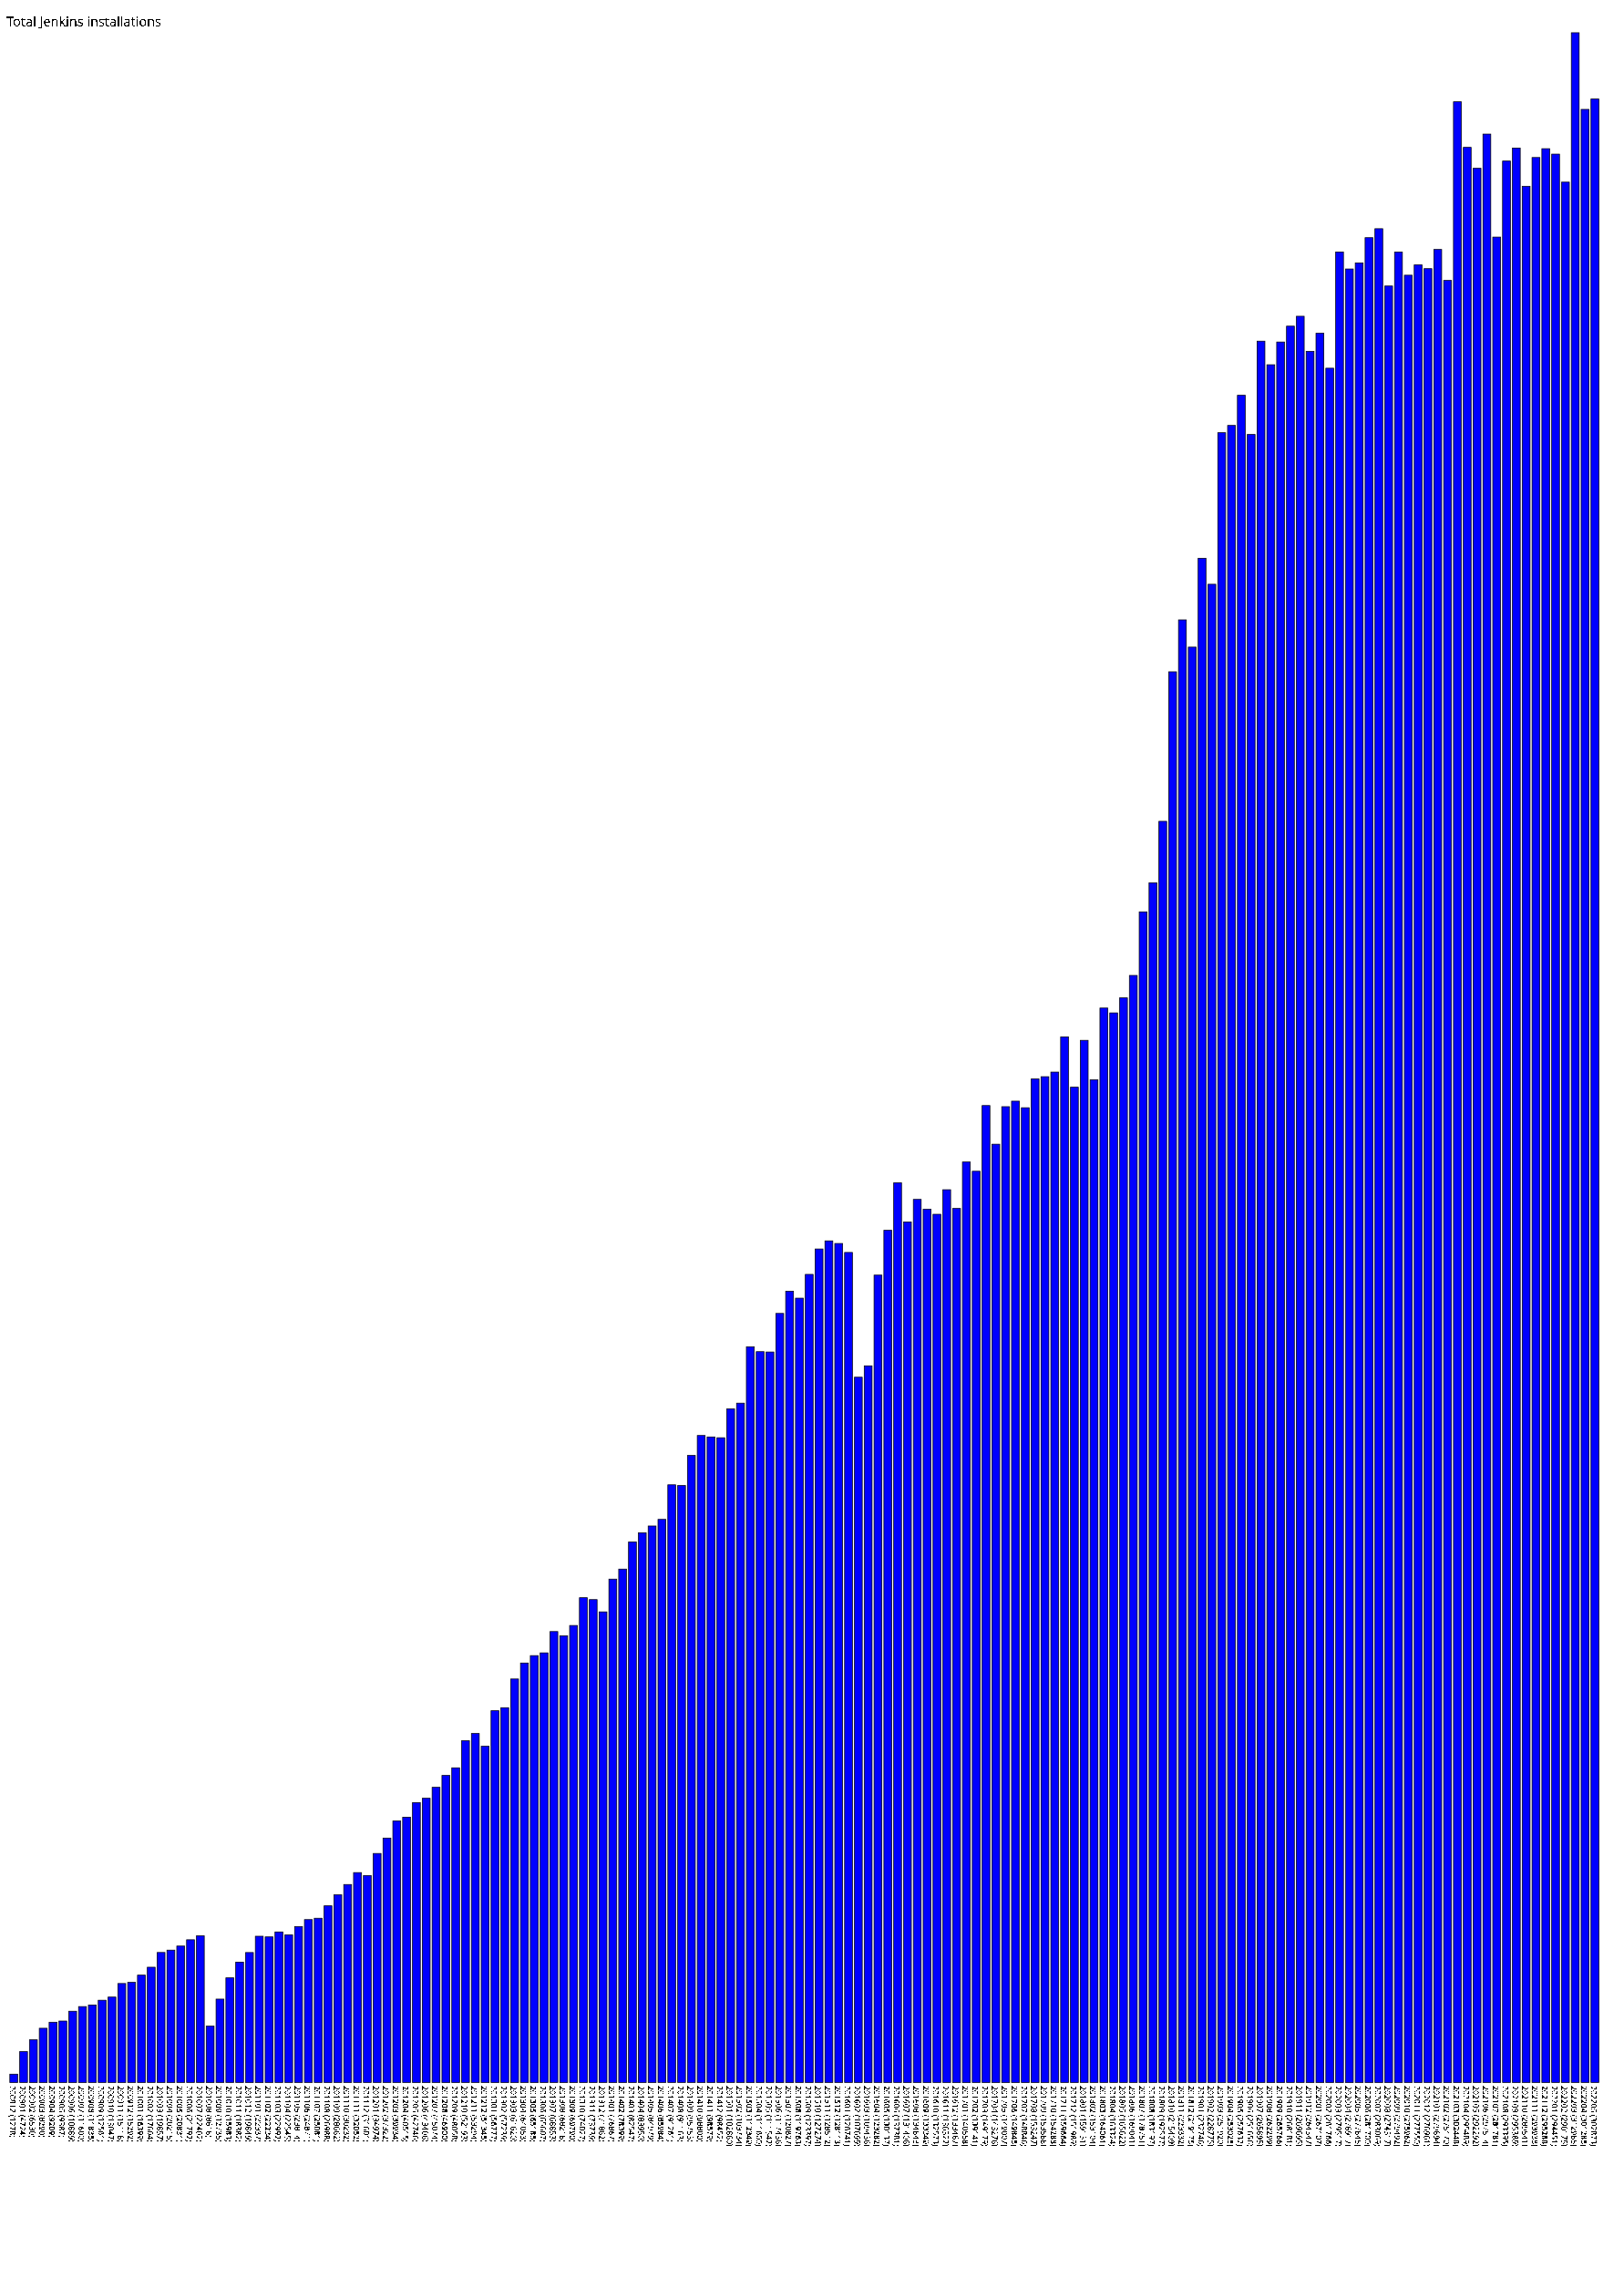
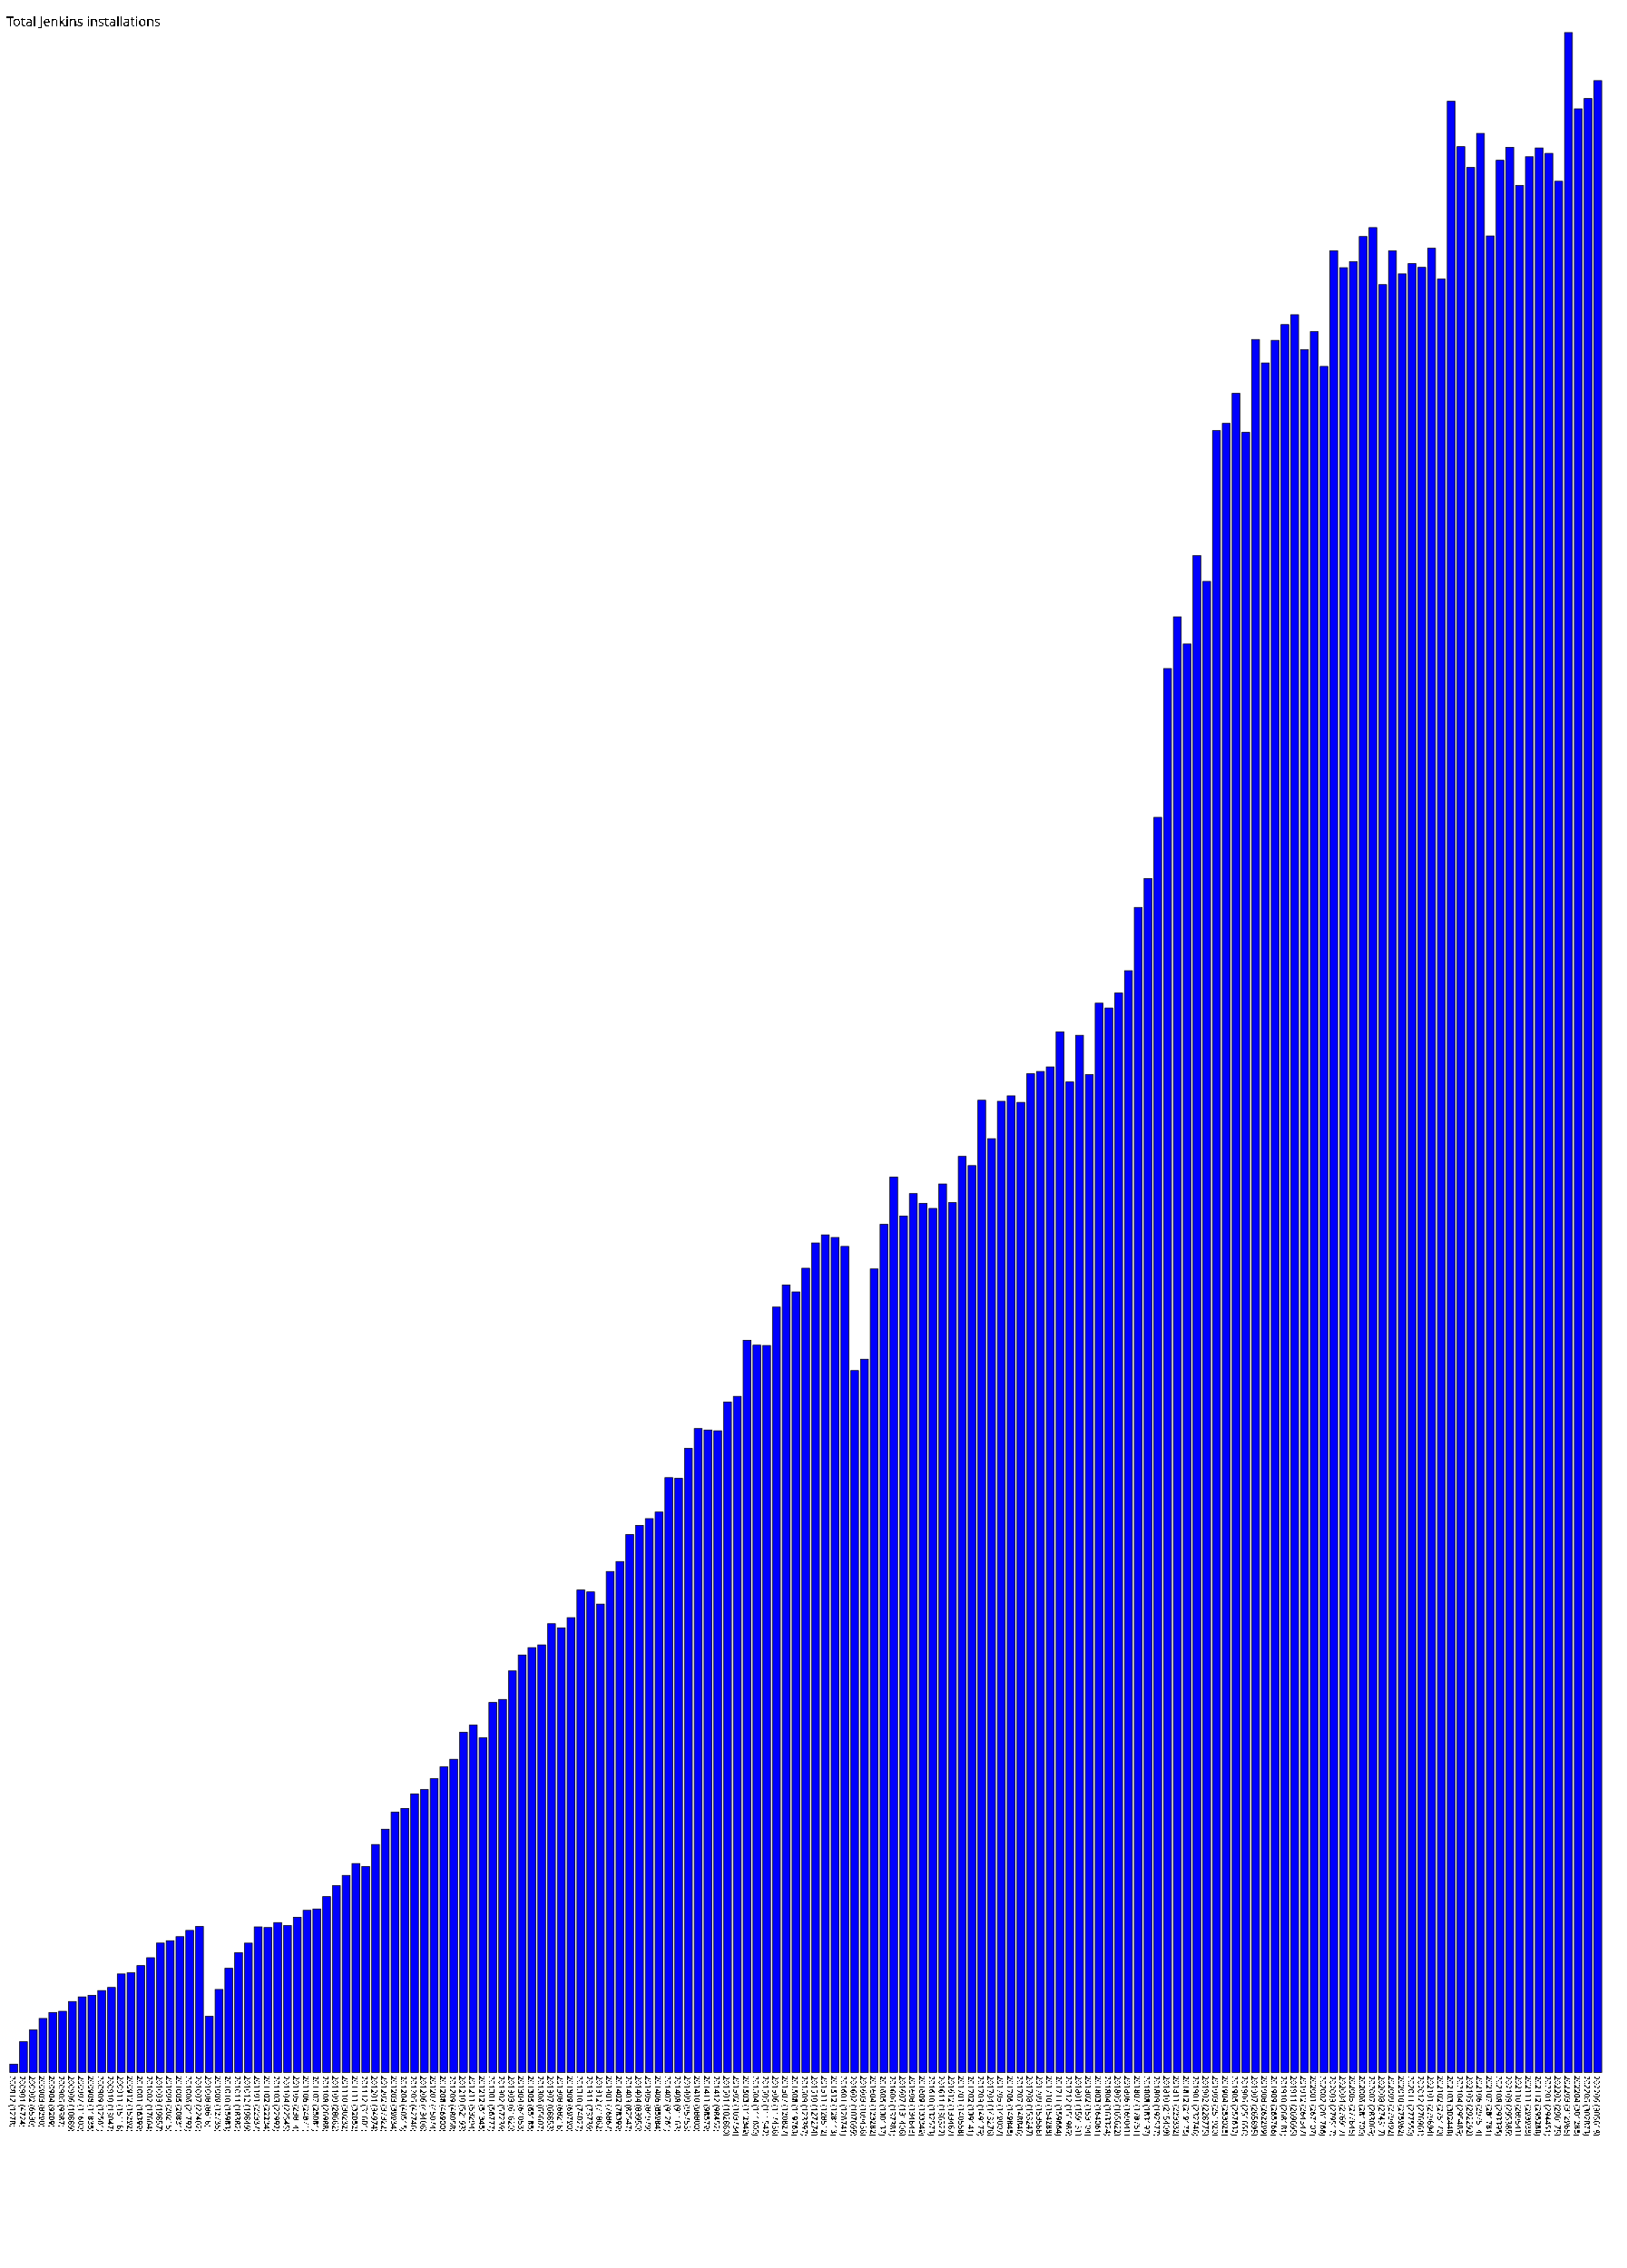
- <svg xmlns="http://www.w3.org/2000/svg" version="1.1" preserveAspectRatio="xMidYMid meet" viewBox="0 0 2480 3479.9">
+ <svg xmlns="http://www.w3.org/2000/svg" version="1.1" preserveAspectRatio="xMidYMid meet" viewBox="0 0 2495 3479.9">
  <rect fill="blue" height="12.8" stroke="black" width="12" x="15" y="3167.1" />
  <text x="15" y="3184.9" font-family="Tahoma" font-size="12" transform="rotate(90 15,3184.9)" text-rendering="optimizeSpeed" fill="#000000">200812 (1278)</text>
  <rect fill="blue" height="47.2" stroke="black" width="12" x="30" y="3132.6" />
  <text x="30" y="3184.9" font-family="Tahoma" font-size="12" transform="rotate(90 30,3184.9)" text-rendering="optimizeSpeed" fill="#000000">200901 (4724)</text>
  <rect fill="blue" height="65.3" stroke="black" width="12" x="45" y="3114.6" />
  <text x="45" y="3184.9" font-family="Tahoma" font-size="12" transform="rotate(90 45,3184.9)" text-rendering="optimizeSpeed" fill="#000000">200902 (6530)</text>
  <rect fill="blue" height="82.9" stroke="black" width="12" x="60" y="3097.0" />
  <text x="60" y="3184.9" font-family="Tahoma" font-size="12" transform="rotate(90 60,3184.9)" text-rendering="optimizeSpeed" fill="#000000">200903 (8290)</text>
  <rect fill="blue" height="92.1" stroke="black" width="12" x="75" y="3087.8" />
  <text x="75" y="3184.9" font-family="Tahoma" font-size="12" transform="rotate(90 75,3184.9)" text-rendering="optimizeSpeed" fill="#000000">200904 (9209)</text>
  <rect fill="blue" height="93.9" stroke="black" width="12" x="90" y="3086.0" />
  <text x="90" y="3184.9" font-family="Tahoma" font-size="12" transform="rotate(90 90,3184.9)" text-rendering="optimizeSpeed" fill="#000000">200905 (9387)</text>
  <rect fill="blue" height="108.9" stroke="black" width="12" x="105" y="3071.0" />
  <text x="105" y="3184.9" font-family="Tahoma" font-size="12" transform="rotate(90 105,3184.9)" text-rendering="optimizeSpeed" fill="#000000">200906 (10889)</text>
  <rect fill="blue" height="116.0" stroke="black" width="12" x="120" y="3063.9" />
  <text x="120" y="3184.9" font-family="Tahoma" font-size="12" transform="rotate(90 120,3184.9)" text-rendering="optimizeSpeed" fill="#000000">200907 (11600)</text>
  <rect fill="blue" height="118.3" stroke="black" width="12" x="135" y="3061.5" />
  <text x="135" y="3184.9" font-family="Tahoma" font-size="12" transform="rotate(90 135,3184.9)" text-rendering="optimizeSpeed" fill="#000000">200908 (11835)</text>
  <rect fill="blue" height="125.6" stroke="black" width="12" x="150" y="3054.2" />
  <text x="150" y="3184.9" font-family="Tahoma" font-size="12" transform="rotate(90 150,3184.9)" text-rendering="optimizeSpeed" fill="#000000">200909 (12561)</text>
  <rect fill="blue" height="130.5" stroke="black" width="12" x="165" y="3049.4" />
  <text x="165" y="3184.9" font-family="Tahoma" font-size="12" transform="rotate(90 165,3184.9)" text-rendering="optimizeSpeed" fill="#000000">200910 (13047)</text>
  <rect fill="blue" height="151.2" stroke="black" width="12" x="180" y="3028.7" />
  <text x="180" y="3184.9" font-family="Tahoma" font-size="12" transform="rotate(90 180,3184.9)" text-rendering="optimizeSpeed" fill="#000000">200911 (15118)</text>
  <rect fill="blue" height="152.9" stroke="black" width="12" x="195" y="3026.9" />
  <text x="195" y="3184.9" font-family="Tahoma" font-size="12" transform="rotate(90 195,3184.9)" text-rendering="optimizeSpeed" fill="#000000">200912 (15292)</text>
  <rect fill="blue" height="164.0" stroke="black" width="12" x="210" y="3015.9" />
  <text x="210" y="3184.9" font-family="Tahoma" font-size="12" transform="rotate(90 210,3184.9)" text-rendering="optimizeSpeed" fill="#000000">201001 (16399)</text>
  <rect fill="blue" height="176.0" stroke="black" width="12" x="225" y="3003.8" />
  <text x="225" y="3184.9" font-family="Tahoma" font-size="12" transform="rotate(90 225,3184.9)" text-rendering="optimizeSpeed" fill="#000000">201002 (17604)</text>
  <rect fill="blue" height="198.6" stroke="black" width="12" x="240" y="2981.3" />
  <text x="240" y="3184.9" font-family="Tahoma" font-size="12" transform="rotate(90 240,3184.9)" text-rendering="optimizeSpeed" fill="#000000">201003 (19857)</text>
  <rect fill="blue" height="202.2" stroke="black" width="12" x="255" y="2977.7" />
  <text x="255" y="3184.9" font-family="Tahoma" font-size="12" transform="rotate(90 255,3184.9)" text-rendering="optimizeSpeed" fill="#000000">201004 (20215)</text>
  <rect fill="blue" height="208.3" stroke="black" width="12" x="270" y="2971.5" />
  <text x="270" y="3184.9" font-family="Tahoma" font-size="12" transform="rotate(90 270,3184.9)" text-rendering="optimizeSpeed" fill="#000000">201005 (20831)</text>
  <rect fill="blue" height="217.9" stroke="black" width="12" x="285" y="2961.9" />
  <text x="285" y="3184.9" font-family="Tahoma" font-size="12" transform="rotate(90 285,3184.9)" text-rendering="optimizeSpeed" fill="#000000">201006 (21792)</text>
  <rect fill="blue" height="224.0" stroke="black" width="12" x="300" y="2955.8" />
  <text x="300" y="3184.9" font-family="Tahoma" font-size="12" transform="rotate(90 300,3184.9)" text-rendering="optimizeSpeed" fill="#000000">201007 (22402)</text>
  <rect fill="blue" height="86.2" stroke="black" width="12" x="315" y="3093.7" />
  <text x="315" y="3184.9" font-family="Tahoma" font-size="12" transform="rotate(90 315,3184.9)" text-rendering="optimizeSpeed" fill="#000000">201008 (8618)</text>
  <rect fill="blue" height="127.3" stroke="black" width="12" x="330" y="3052.5" />
  <text x="330" y="3184.9" font-family="Tahoma" font-size="12" transform="rotate(90 330,3184.9)" text-rendering="optimizeSpeed" fill="#000000">201009 (12735)</text>
  <rect fill="blue" height="159.8" stroke="black" width="12" x="345" y="3020.0" />
  <text x="345" y="3184.9" font-family="Tahoma" font-size="12" transform="rotate(90 345,3184.9)" text-rendering="optimizeSpeed" fill="#000000">201010 (15983)</text>
  <rect fill="blue" height="183.8" stroke="black" width="12" x="360" y="2996.0" />
  <text x="360" y="3184.9" font-family="Tahoma" font-size="12" transform="rotate(90 360,3184.9)" text-rendering="optimizeSpeed" fill="#000000">201011 (18382)</text>
  <rect fill="blue" height="198.5" stroke="black" width="12" x="375" y="2981.4" />
  <text x="375" y="3184.9" font-family="Tahoma" font-size="12" transform="rotate(90 375,3184.9)" text-rendering="optimizeSpeed" fill="#000000">201012 (19849)</text>
  <rect fill="blue" height="223.4" stroke="black" width="12" x="390" y="2956.5" />
  <text x="390" y="3184.9" font-family="Tahoma" font-size="12" transform="rotate(90 390,3184.9)" text-rendering="optimizeSpeed" fill="#000000">201101 (22337)</text>
  <rect fill="blue" height="222.3" stroke="black" width="12" x="405" y="2957.5" />
  <text x="405" y="3184.9" font-family="Tahoma" font-size="12" transform="rotate(90 405,3184.9)" text-rendering="optimizeSpeed" fill="#000000">201102 (22234)</text>
  <rect fill="blue" height="229.9" stroke="black" width="12" x="420" y="2949.9" />
  <text x="420" y="3184.9" font-family="Tahoma" font-size="12" transform="rotate(90 420,3184.9)" text-rendering="optimizeSpeed" fill="#000000">201103 (22992)</text>
  <rect fill="blue" height="225.4" stroke="black" width="12" x="435" y="2954.4" />
  <text x="435" y="3184.9" font-family="Tahoma" font-size="12" transform="rotate(90 435,3184.9)" text-rendering="optimizeSpeed" fill="#000000">201104 (22545)</text>
  <rect fill="blue" height="238.1" stroke="black" width="12" x="450" y="2941.7" />
  <text x="450" y="3184.9" font-family="Tahoma" font-size="12" transform="rotate(90 450,3184.9)" text-rendering="optimizeSpeed" fill="#000000">201105 (23814)</text>
  <rect fill="blue" height="248.7" stroke="black" width="12" x="465" y="2931.1" />
  <text x="465" y="3184.9" font-family="Tahoma" font-size="12" transform="rotate(90 465,3184.9)" text-rendering="optimizeSpeed" fill="#000000">201106 (24871)</text>
  <rect fill="blue" height="250.8" stroke="black" width="12" x="480" y="2929.0" />
  <text x="480" y="3184.9" font-family="Tahoma" font-size="12" transform="rotate(90 480,3184.9)" text-rendering="optimizeSpeed" fill="#000000">201107 (25081)</text>
  <rect fill="blue" height="269.9" stroke="black" width="12" x="495" y="2910.0" />
  <text x="495" y="3184.9" font-family="Tahoma" font-size="12" transform="rotate(90 495,3184.9)" text-rendering="optimizeSpeed" fill="#000000">201108 (26988)</text>
  <rect fill="blue" height="286.6" stroke="black" width="12" x="510" y="2893.2" />
  <text x="510" y="3184.9" font-family="Tahoma" font-size="12" transform="rotate(90 510,3184.9)" text-rendering="optimizeSpeed" fill="#000000">201109 (28662)</text>
  <rect fill="blue" height="302.3" stroke="black" width="12" x="525" y="2877.5" />
  <text x="525" y="3184.9" font-family="Tahoma" font-size="12" transform="rotate(90 525,3184.9)" text-rendering="optimizeSpeed" fill="#000000">201110 (30232)</text>
  <rect fill="blue" height="320.5" stroke="black" width="12" x="540" y="2859.3" />
  <text x="540" y="3184.9" font-family="Tahoma" font-size="12" transform="rotate(90 540,3184.9)" text-rendering="optimizeSpeed" fill="#000000">201111 (32052)</text>
  <rect fill="blue" height="316.0" stroke="black" width="12" x="555" y="2863.8" />
  <text x="555" y="3184.9" font-family="Tahoma" font-size="12" transform="rotate(90 555,3184.9)" text-rendering="optimizeSpeed" fill="#000000">201112 (31601)</text>
  <rect fill="blue" height="349.7" stroke="black" width="12" x="570" y="2830.1" />
  <text x="570" y="3184.9" font-family="Tahoma" font-size="12" transform="rotate(90 570,3184.9)" text-rendering="optimizeSpeed" fill="#000000">201201 (34974)</text>
  <rect fill="blue" height="373.2" stroke="black" width="12" x="585" y="2806.6" />
  <text x="585" y="3184.9" font-family="Tahoma" font-size="12" transform="rotate(90 585,3184.9)" text-rendering="optimizeSpeed" fill="#000000">201202 (37322)</text>
  <rect fill="blue" height="399.3" stroke="black" width="12" x="600" y="2780.5" />
  <text x="600" y="3184.9" font-family="Tahoma" font-size="12" transform="rotate(90 600,3184.9)" text-rendering="optimizeSpeed" fill="#000000">201203 (39934)</text>
  <rect fill="blue" height="405.1" stroke="black" width="12" x="615" y="2774.7" />
  <text x="615" y="3184.9" font-family="Tahoma" font-size="12" transform="rotate(90 615,3184.9)" text-rendering="optimizeSpeed" fill="#000000">201204 (40515)</text>
  <rect fill="blue" height="427.5" stroke="black" width="12" x="630" y="2752.4" />
  <text x="630" y="3184.9" font-family="Tahoma" font-size="12" transform="rotate(90 630,3184.9)" text-rendering="optimizeSpeed" fill="#000000">201205 (42746)</text>
  <rect fill="blue" height="434.1" stroke="black" width="12" x="645" y="2745.8" />
  <text x="645" y="3184.9" font-family="Tahoma" font-size="12" transform="rotate(90 645,3184.9)" text-rendering="optimizeSpeed" fill="#000000">201206 (43406)</text>
  <rect fill="blue" height="450.7" stroke="black" width="12" x="660" y="2729.1" />
  <text x="660" y="3184.9" font-family="Tahoma" font-size="12" transform="rotate(90 660,3184.9)" text-rendering="optimizeSpeed" fill="#000000">201207 (45074)</text>
  <rect fill="blue" height="469.0" stroke="black" width="12" x="675" y="2710.9" />
  <text x="675" y="3184.9" font-family="Tahoma" font-size="12" transform="rotate(90 675,3184.9)" text-rendering="optimizeSpeed" fill="#000000">201208 (46900)</text>
  <rect fill="blue" height="480.6" stroke="black" width="12" x="690" y="2699.3" />
  <text x="690" y="3184.9" font-family="Tahoma" font-size="12" transform="rotate(90 690,3184.9)" text-rendering="optimizeSpeed" fill="#000000">201209 (48058)</text>
  <rect fill="blue" height="521.9" stroke="black" width="12" x="705" y="2657.9" />
  <text x="705" y="3184.9" font-family="Tahoma" font-size="12" transform="rotate(90 705,3184.9)" text-rendering="optimizeSpeed" fill="#000000">201210 (52193)</text>
  <rect fill="blue" height="532.9" stroke="black" width="12" x="720" y="2646.9" />
  <text x="720" y="3184.9" font-family="Tahoma" font-size="12" transform="rotate(90 720,3184.9)" text-rendering="optimizeSpeed" fill="#000000">201211 (53294)</text>
  <rect fill="blue" height="513.5" stroke="black" width="12" x="735" y="2666.4" />
  <text x="735" y="3184.9" font-family="Tahoma" font-size="12" transform="rotate(90 735,3184.9)" text-rendering="optimizeSpeed" fill="#000000">201212 (51345)</text>
  <rect fill="blue" height="567.8" stroke="black" width="12" x="750" y="2612.1" />
  <text x="750" y="3184.9" font-family="Tahoma" font-size="12" transform="rotate(90 750,3184.9)" text-rendering="optimizeSpeed" fill="#000000">201301 (56777)</text>
  <rect fill="blue" height="572.4" stroke="black" width="12" x="765" y="2607.5" />
  <text x="765" y="3184.9" font-family="Tahoma" font-size="12" transform="rotate(90 765,3184.9)" text-rendering="optimizeSpeed" fill="#000000">201302 (57239)</text>
  <rect fill="blue" height="616.2" stroke="black" width="12" x="780" y="2563.7" />
  <text x="780" y="3184.9" font-family="Tahoma" font-size="12" transform="rotate(90 780,3184.9)" text-rendering="optimizeSpeed" fill="#000000">201303 (61620)</text>
  <rect fill="blue" height="640.5" stroke="black" width="12" x="795" y="2539.3" />
  <text x="795" y="3184.9" font-family="Tahoma" font-size="12" transform="rotate(90 795,3184.9)" text-rendering="optimizeSpeed" fill="#000000">201304 (64053)</text>
  <rect fill="blue" height="651.9" stroke="black" width="12" x="810" y="2528.0" />
  <text x="810" y="3184.9" font-family="Tahoma" font-size="12" transform="rotate(90 810,3184.9)" text-rendering="optimizeSpeed" fill="#000000">201305 (65185)</text>
  <rect fill="blue" height="656.1" stroke="black" width="12" x="825" y="2523.8" />
  <text x="825" y="3184.9" font-family="Tahoma" font-size="12" transform="rotate(90 825,3184.9)" text-rendering="optimizeSpeed" fill="#000000">201306 (65607)</text>
  <rect fill="blue" height="688.5" stroke="black" width="12" x="840" y="2491.3" />
  <text x="840" y="3184.9" font-family="Tahoma" font-size="12" transform="rotate(90 840,3184.9)" text-rendering="optimizeSpeed" fill="#000000">201307 (68853)</text>
  <rect fill="blue" height="682.2" stroke="black" width="12" x="855" y="2497.7" />
  <text x="855" y="3184.9" font-family="Tahoma" font-size="12" transform="rotate(90 855,3184.9)" text-rendering="optimizeSpeed" fill="#000000">201308 (68218)</text>
  <rect fill="blue" height="697.9" stroke="black" width="12" x="870" y="2482.0" />
  <text x="870" y="3184.9" font-family="Tahoma" font-size="12" transform="rotate(90 870,3184.9)" text-rendering="optimizeSpeed" fill="#000000">201309 (69790)</text>
  <rect fill="blue" height="740.3" stroke="black" width="12" x="885" y="2439.6" />
  <text x="885" y="3184.9" font-family="Tahoma" font-size="12" transform="rotate(90 885,3184.9)" text-rendering="optimizeSpeed" fill="#000000">201310 (74027)</text>
  <rect fill="blue" height="737.4" stroke="black" width="12" x="900" y="2442.5" />
  <text x="900" y="3184.9" font-family="Tahoma" font-size="12" transform="rotate(90 900,3184.9)" text-rendering="optimizeSpeed" fill="#000000">201311 (73739)</text>
  <rect fill="blue" height="718.6" stroke="black" width="12" x="915" y="2461.2" />
  <text x="915" y="3184.9" font-family="Tahoma" font-size="12" transform="rotate(90 915,3184.9)" text-rendering="optimizeSpeed" fill="#000000">201312 (71862)</text>
  <rect fill="blue" height="768.7" stroke="black" width="12" x="930" y="2411.2" />
  <text x="930" y="3184.9" font-family="Tahoma" font-size="12" transform="rotate(90 930,3184.9)" text-rendering="optimizeSpeed" fill="#000000">201401 (76867)</text>
  <rect fill="blue" height="784.0" stroke="black" width="12" x="945" y="2395.9" />
  <text x="945" y="3184.9" font-family="Tahoma" font-size="12" transform="rotate(90 945,3184.9)" text-rendering="optimizeSpeed" fill="#000000">201402 (78399)</text>
  <rect fill="blue" height="825.5" stroke="black" width="12" x="960" y="2354.4" />
  <text x="960" y="3184.9" font-family="Tahoma" font-size="12" transform="rotate(90 960,3184.9)" text-rendering="optimizeSpeed" fill="#000000">201403 (82547)</text>
  <rect fill="blue" height="839.5" stroke="black" width="12" x="975" y="2340.4" />
  <text x="975" y="3184.9" font-family="Tahoma" font-size="12" transform="rotate(90 975,3184.9)" text-rendering="optimizeSpeed" fill="#000000">201404 (83950)</text>
  <rect fill="blue" height="849.8" stroke="black" width="12" x="990" y="2330.1" />
  <text x="990" y="3184.9" font-family="Tahoma" font-size="12" transform="rotate(90 990,3184.9)" text-rendering="optimizeSpeed" fill="#000000">201405 (84979)</text>
  <rect fill="blue" height="859.8" stroke="black" width="12" x="1005" y="2320.0" />
  <text x="1005" y="3184.9" font-family="Tahoma" font-size="12" transform="rotate(90 1005,3184.9)" text-rendering="optimizeSpeed" fill="#000000">201406 (85984)</text>
  <rect fill="blue" height="912.6" stroke="black" width="12" x="1020" y="2267.2" />
  <text x="1020" y="3184.9" font-family="Tahoma" font-size="12" transform="rotate(90 1020,3184.9)" text-rendering="optimizeSpeed" fill="#000000">201407 (91261)</text>
  <rect fill="blue" height="911.6" stroke="black" width="12" x="1035" y="2268.2" />
  <text x="1035" y="3184.9" font-family="Tahoma" font-size="12" transform="rotate(90 1035,3184.9)" text-rendering="optimizeSpeed" fill="#000000">201408 (91163)</text>
  <rect fill="blue" height="957.5" stroke="black" width="12" x="1050" y="2222.3" />
  <text x="1050" y="3184.9" font-family="Tahoma" font-size="12" transform="rotate(90 1050,3184.9)" text-rendering="optimizeSpeed" fill="#000000">201409 (95753)</text>
  <rect fill="blue" height="988.0" stroke="black" width="12" x="1065" y="2191.9" />
  <text x="1065" y="3184.9" font-family="Tahoma" font-size="12" transform="rotate(90 1065,3184.9)" text-rendering="optimizeSpeed" fill="#000000">201410 (98800)</text>
  <rect fill="blue" height="985.8" stroke="black" width="12" x="1080" y="2194.1" />
  <text x="1080" y="3184.9" font-family="Tahoma" font-size="12" transform="rotate(90 1080,3184.9)" text-rendering="optimizeSpeed" fill="#000000">201411 (98579)</text>
  <rect fill="blue" height="984.5" stroke="black" width="12" x="1095" y="2195.3" />
  <text x="1095" y="3184.9" font-family="Tahoma" font-size="12" transform="rotate(90 1095,3184.9)" text-rendering="optimizeSpeed" fill="#000000">201412 (98452)</text>
  <rect fill="blue" height="1028.6" stroke="black" width="12" x="1110" y="2151.2" />
  <text x="1110" y="3184.9" font-family="Tahoma" font-size="12" transform="rotate(90 1110,3184.9)" text-rendering="optimizeSpeed" fill="#000000">201501 (102860)</text>
  <rect fill="blue" height="1037.3" stroke="black" width="12" x="1125" y="2142.5" />
  <text x="1125" y="3184.9" font-family="Tahoma" font-size="12" transform="rotate(90 1125,3184.9)" text-rendering="optimizeSpeed" fill="#000000">201502 (103734)</text>
  <rect fill="blue" height="1123.5" stroke="black" width="12" x="1140" y="2056.4" />
  <text x="1140" y="3184.9" font-family="Tahoma" font-size="12" transform="rotate(90 1140,3184.9)" text-rendering="optimizeSpeed" fill="#000000">201503 (112349)</text>
  <rect fill="blue" height="1116.0" stroke="black" width="12" x="1155" y="2063.9" />
  <text x="1155" y="3184.9" font-family="Tahoma" font-size="12" transform="rotate(90 1155,3184.9)" text-rendering="optimizeSpeed" fill="#000000">201504 (111600)</text>
  <rect fill="blue" height="1115.4" stroke="black" width="12" x="1170" y="2064.4" />
  <text x="1170" y="3184.9" font-family="Tahoma" font-size="12" transform="rotate(90 1170,3184.9)" text-rendering="optimizeSpeed" fill="#000000">201505 (111542)</text>
  <rect fill="blue" height="1174.4" stroke="black" width="12" x="1185" y="2005.5" />
  <text x="1185" y="3184.9" font-family="Tahoma" font-size="12" transform="rotate(90 1185,3184.9)" text-rendering="optimizeSpeed" fill="#000000">201506 (117436)</text>
  <rect fill="blue" height="1208.3" stroke="black" width="12" x="1200" y="1971.6" />
  <text x="1200" y="3184.9" font-family="Tahoma" font-size="12" transform="rotate(90 1200,3184.9)" text-rendering="optimizeSpeed" fill="#000000">201507 (120827)</text>
  <rect fill="blue" height="1197.6" stroke="black" width="12" x="1215" y="1982.2" />
  <text x="1215" y="3184.9" font-family="Tahoma" font-size="12" transform="rotate(90 1215,3184.9)" text-rendering="optimizeSpeed" fill="#000000">201508 (119763)</text>
  <rect fill="blue" height="1234.0" stroke="black" width="12" x="1230" y="1945.9" />
  <text x="1230" y="3184.9" font-family="Tahoma" font-size="12" transform="rotate(90 1230,3184.9)" text-rendering="optimizeSpeed" fill="#000000">201509 (123397)</text>
  <rect fill="blue" height="1272.7" stroke="black" width="12" x="1245" y="1907.1" />
  <text x="1245" y="3184.9" font-family="Tahoma" font-size="12" transform="rotate(90 1245,3184.9)" text-rendering="optimizeSpeed" fill="#000000">201510 (127274)</text>
  <rect fill="blue" height="1285.1" stroke="black" width="12" x="1260" y="1894.7" />
  <text x="1260" y="3184.9" font-family="Tahoma" font-size="12" transform="rotate(90 1260,3184.9)" text-rendering="optimizeSpeed" fill="#000000">201511 (128512)</text>
  <rect fill="blue" height="1281.1" stroke="black" width="12" x="1275" y="1898.7" />
  <text x="1275" y="3184.9" font-family="Tahoma" font-size="12" transform="rotate(90 1275,3184.9)" text-rendering="optimizeSpeed" fill="#000000">201512 (128113)</text>
  <rect fill="blue" height="1267.4" stroke="black" width="12" x="1290" y="1912.4" />
  <text x="1290" y="3184.9" font-family="Tahoma" font-size="12" transform="rotate(90 1290,3184.9)" text-rendering="optimizeSpeed" fill="#000000">201601 (126741)</text>
  <rect fill="blue" height="1077.0" stroke="black" width="12" x="1305" y="2102.9" />
  <text x="1305" y="3184.9" font-family="Tahoma" font-size="12" transform="rotate(90 1305,3184.9)" text-rendering="optimizeSpeed" fill="#000000">201602 (107699)</text>
  <rect fill="blue" height="1094.4" stroke="black" width="12" x="1320" y="2085.5" />
  <text x="1320" y="3184.9" font-family="Tahoma" font-size="12" transform="rotate(90 1320,3184.9)" text-rendering="optimizeSpeed" fill="#000000">201603 (109436)</text>
  <rect fill="blue" height="1232.8" stroke="black" width="12" x="1335" y="1947.0" />
  <text x="1335" y="3184.9" font-family="Tahoma" font-size="12" transform="rotate(90 1335,3184.9)" text-rendering="optimizeSpeed" fill="#000000">201604 (123282)</text>
  <rect fill="blue" height="1301.4" stroke="black" width="12" x="1350" y="1878.5" />
  <text x="1350" y="3184.9" font-family="Tahoma" font-size="12" transform="rotate(90 1350,3184.9)" text-rendering="optimizeSpeed" fill="#000000">201605 (130137)</text>
  <rect fill="blue" height="1373.8" stroke="black" width="12" x="1365" y="1806.0" />
  <text x="1365" y="3184.9" font-family="Tahoma" font-size="12" transform="rotate(90 1365,3184.9)" text-rendering="optimizeSpeed" fill="#000000">201606 (137381)</text>
  <rect fill="blue" height="1314.1" stroke="black" width="12" x="1380" y="1865.8" />
  <text x="1380" y="3184.9" font-family="Tahoma" font-size="12" transform="rotate(90 1380,3184.9)" text-rendering="optimizeSpeed" fill="#000000">201607 (131406)</text>
  <rect fill="blue" height="1348.4" stroke="black" width="12" x="1395" y="1831.4" />
  <text x="1395" y="3184.9" font-family="Tahoma" font-size="12" transform="rotate(90 1395,3184.9)" text-rendering="optimizeSpeed" fill="#000000">201608 (134843)</text>
  <rect fill="blue" height="1333.5" stroke="black" width="12" x="1410" y="1846.4" />
  <text x="1410" y="3184.9" font-family="Tahoma" font-size="12" transform="rotate(90 1410,3184.9)" text-rendering="optimizeSpeed" fill="#000000">201609 (133349)</text>
  <rect fill="blue" height="1325.7" stroke="black" width="12" x="1425" y="1854.1" />
  <text x="1425" y="3184.9" font-family="Tahoma" font-size="12" transform="rotate(90 1425,3184.9)" text-rendering="optimizeSpeed" fill="#000000">201610 (132573)</text>
  <rect fill="blue" height="1363.2" stroke="black" width="12" x="1440" y="1816.6" />
  <text x="1440" y="3184.9" font-family="Tahoma" font-size="12" transform="rotate(90 1440,3184.9)" text-rendering="optimizeSpeed" fill="#000000">201611 (136322)</text>
  <rect fill="blue" height="1334.7" stroke="black" width="12" x="1455" y="1845.2" />
  <text x="1455" y="3184.9" font-family="Tahoma" font-size="12" transform="rotate(90 1455,3184.9)" text-rendering="optimizeSpeed" fill="#000000">201612 (133467)</text>
  <rect fill="blue" height="1405.6" stroke="black" width="12" x="1470" y="1774.3" />
  <text x="1470" y="3184.9" font-family="Tahoma" font-size="12" transform="rotate(90 1470,3184.9)" text-rendering="optimizeSpeed" fill="#000000">201701 (140558)</text>
  <rect fill="blue" height="1391.4" stroke="black" width="12" x="1485" y="1788.4" />
  <text x="1485" y="3184.9" font-family="Tahoma" font-size="12" transform="rotate(90 1485,3184.9)" text-rendering="optimizeSpeed" fill="#000000">201702 (139141)</text>
  <rect fill="blue" height="1491.8" stroke="black" width="12" x="1500" y="1688.1" />
  <text x="1500" y="3184.9" font-family="Tahoma" font-size="12" transform="rotate(90 1500,3184.9)" text-rendering="optimizeSpeed" fill="#000000">201703 (149179)</text>
  <rect fill="blue" height="1432.8" stroke="black" width="12" x="1515" y="1747.1" />
  <text x="1515" y="3184.9" font-family="Tahoma" font-size="12" transform="rotate(90 1515,3184.9)" text-rendering="optimizeSpeed" fill="#000000">201704 (143276)</text>
  <rect fill="blue" height="1490.1" stroke="black" width="12" x="1530" y="1689.8" />
  <text x="1530" y="3184.9" font-family="Tahoma" font-size="12" transform="rotate(90 1530,3184.9)" text-rendering="optimizeSpeed" fill="#000000">201705 (149007)</text>
  <rect fill="blue" height="1498.5" stroke="black" width="12" x="1545" y="1681.4" />
  <text x="1545" y="3184.9" font-family="Tahoma" font-size="12" transform="rotate(90 1545,3184.9)" text-rendering="optimizeSpeed" fill="#000000">201706 (149845)</text>
  <rect fill="blue" height="1488.5" stroke="black" width="12" x="1560" y="1691.4" />
  <text x="1560" y="3184.9" font-family="Tahoma" font-size="12" transform="rotate(90 1560,3184.9)" text-rendering="optimizeSpeed" fill="#000000">201707 (148846)</text>
  <rect fill="blue" height="1532.5" stroke="black" width="12" x="1575" y="1647.4" />
  <text x="1575" y="3184.9" font-family="Tahoma" font-size="12" transform="rotate(90 1575,3184.9)" text-rendering="optimizeSpeed" fill="#000000">201708 (153247)</text>
  <rect fill="blue" height="1535.9" stroke="black" width="12" x="1590" y="1644.0" />
  <text x="1590" y="3184.9" font-family="Tahoma" font-size="12" transform="rotate(90 1590,3184.9)" text-rendering="optimizeSpeed" fill="#000000">201709 (153588)</text>
  <rect fill="blue" height="1542.8" stroke="black" width="12" x="1605" y="1637.0" />
  <text x="1605" y="3184.9" font-family="Tahoma" font-size="12" transform="rotate(90 1605,3184.9)" text-rendering="optimizeSpeed" fill="#000000">201710 (154283)</text>
  <rect fill="blue" height="1596.6" stroke="black" width="12" x="1620" y="1583.2" />
  <text x="1620" y="3184.9" font-family="Tahoma" font-size="12" transform="rotate(90 1620,3184.9)" text-rendering="optimizeSpeed" fill="#000000">201711 (159664)</text>
  <rect fill="blue" height="1519.9" stroke="black" width="12" x="1635" y="1660.0" />
  <text x="1635" y="3184.9" font-family="Tahoma" font-size="12" transform="rotate(90 1635,3184.9)" text-rendering="optimizeSpeed" fill="#000000">201712 (151989)</text>
  <rect fill="blue" height="1591.3" stroke="black" width="12" x="1650" y="1588.5" />
  <text x="1650" y="3184.9" font-family="Tahoma" font-size="12" transform="rotate(90 1650,3184.9)" text-rendering="optimizeSpeed" fill="#000000">201801 (159131)</text>
  <rect fill="blue" height="1531.0" stroke="black" width="12" x="1665" y="1648.8" />
  <text x="1665" y="3184.9" font-family="Tahoma" font-size="12" transform="rotate(90 1665,3184.9)" text-rendering="optimizeSpeed" fill="#000000">201802 (153104)</text>
  <rect fill="blue" height="1640.6" stroke="black" width="12" x="1680" y="1539.2" />
  <text x="1680" y="3184.9" font-family="Tahoma" font-size="12" transform="rotate(90 1680,3184.9)" text-rendering="optimizeSpeed" fill="#000000">201803 (164061)</text>
  <rect fill="blue" height="1633.2" stroke="black" width="12" x="1695" y="1546.6" />
  <text x="1695" y="3184.9" font-family="Tahoma" font-size="12" transform="rotate(90 1695,3184.9)" text-rendering="optimizeSpeed" fill="#000000">201804 (163324)</text>
  <rect fill="blue" height="1656.2" stroke="black" width="12" x="1710" y="1523.6" />
  <text x="1710" y="3184.9" font-family="Tahoma" font-size="12" transform="rotate(90 1710,3184.9)" text-rendering="optimizeSpeed" fill="#000000">201805 (165622)</text>
  <rect fill="blue" height="1690.4" stroke="black" width="12" x="1725" y="1489.4" />
  <text x="1725" y="3184.9" font-family="Tahoma" font-size="12" transform="rotate(90 1725,3184.9)" text-rendering="optimizeSpeed" fill="#000000">201806 (169041)</text>
  <rect fill="blue" height="1787.5" stroke="black" width="12" x="1740" y="1392.3" />
  <text x="1740" y="3184.9" font-family="Tahoma" font-size="12" transform="rotate(90 1740,3184.9)" text-rendering="optimizeSpeed" fill="#000000">201807 (178751)</text>
  <rect fill="blue" height="1832.0" stroke="black" width="12" x="1755" y="1347.9" />
  <text x="1755" y="3184.9" font-family="Tahoma" font-size="12" transform="rotate(90 1755,3184.9)" text-rendering="optimizeSpeed" fill="#000000">201808 (183197)</text>
  <rect fill="blue" height="1925.8" stroke="black" width="12" x="1770" y="1254.1" />
  <text x="1770" y="3184.9" font-family="Tahoma" font-size="12" transform="rotate(90 1770,3184.9)" text-rendering="optimizeSpeed" fill="#000000">201809 (192577)</text>
  <rect fill="blue" height="2154.1" stroke="black" width="12" x="1785" y="1025.8" />
  <text x="1785" y="3184.9" font-family="Tahoma" font-size="12" transform="rotate(90 1785,3184.9)" text-rendering="optimizeSpeed" fill="#000000">201810 (215409)</text>
  <rect fill="blue" height="2233.3" stroke="black" width="12" x="1800" y="946.5" />
  <text x="1800" y="3184.9" font-family="Tahoma" font-size="12" transform="rotate(90 1800,3184.9)" text-rendering="optimizeSpeed" fill="#000000">201811 (223332)</text>
  <rect fill="blue" height="2191.8" stroke="black" width="12" x="1815" y="988.1" />
  <text x="1815" y="3184.9" font-family="Tahoma" font-size="12" transform="rotate(90 1815,3184.9)" text-rendering="optimizeSpeed" fill="#000000">201812 (219175)</text>
  <rect fill="blue" height="2327.5" stroke="black" width="12" x="1830" y="852.4" />
  <text x="1830" y="3184.9" font-family="Tahoma" font-size="12" transform="rotate(90 1830,3184.9)" text-rendering="optimizeSpeed" fill="#000000">201901 (232746)</text>
  <rect fill="blue" height="2287.8" stroke="black" width="12" x="1845" y="892.1" />
  <text x="1845" y="3184.9" font-family="Tahoma" font-size="12" transform="rotate(90 1845,3184.9)" text-rendering="optimizeSpeed" fill="#000000">201902 (228775)</text>
  <rect fill="blue" height="2519.2" stroke="black" width="12" x="1860" y="660.7" />
  <text x="1860" y="3184.9" font-family="Tahoma" font-size="12" transform="rotate(90 1860,3184.9)" text-rendering="optimizeSpeed" fill="#000000">201903 (251920)</text>
  <rect fill="blue" height="2530.2" stroke="black" width="12" x="1875" y="649.6" />
  <text x="1875" y="3184.9" font-family="Tahoma" font-size="12" transform="rotate(90 1875,3184.9)" text-rendering="optimizeSpeed" fill="#000000">201904 (253025)</text>
  <rect fill="blue" height="2576.3" stroke="black" width="12" x="1890" y="603.5" />
  <text x="1890" y="3184.9" font-family="Tahoma" font-size="12" transform="rotate(90 1890,3184.9)" text-rendering="optimizeSpeed" fill="#000000">201905 (257632)</text>
  <rect fill="blue" height="2516.6" stroke="black" width="12" x="1905" y="663.3" />
  <text x="1905" y="3184.9" font-family="Tahoma" font-size="12" transform="rotate(90 1905,3184.9)" text-rendering="optimizeSpeed" fill="#000000">201906 (251656)</text>
  <rect fill="blue" height="2658.9" stroke="black" width="12" x="1920" y="520.9" />
  <text x="1920" y="3184.9" font-family="Tahoma" font-size="12" transform="rotate(90 1920,3184.9)" text-rendering="optimizeSpeed" fill="#000000">201907 (265895)</text>
  <rect fill="blue" height="2623.0" stroke="black" width="12" x="1935" y="556.9" />
  <text x="1935" y="3184.9" font-family="Tahoma" font-size="12" transform="rotate(90 1935,3184.9)" text-rendering="optimizeSpeed" fill="#000000">201908 (262299)</text>
  <rect fill="blue" height="2657.7" stroke="black" width="12" x="1950" y="522.2" />
  <text x="1950" y="3184.9" font-family="Tahoma" font-size="12" transform="rotate(90 1950,3184.9)" text-rendering="optimizeSpeed" fill="#000000">201909 (265766)</text>
  <rect fill="blue" height="2681.8" stroke="black" width="12" x="1965" y="498.0" />
  <text x="1965" y="3184.9" font-family="Tahoma" font-size="12" transform="rotate(90 1965,3184.9)" text-rendering="optimizeSpeed" fill="#000000">201910 (268181)</text>
  <rect fill="blue" height="2696.9" stroke="black" width="12" x="1980" y="482.9" />
  <text x="1980" y="3184.9" font-family="Tahoma" font-size="12" transform="rotate(90 1980,3184.9)" text-rendering="optimizeSpeed" fill="#000000">201911 (269695)</text>
  <rect fill="blue" height="2643.5" stroke="black" width="12" x="1995" y="536.4" />
  <text x="1995" y="3184.9" font-family="Tahoma" font-size="12" transform="rotate(90 1995,3184.9)" text-rendering="optimizeSpeed" fill="#000000">201912 (264347)</text>
  <rect fill="blue" height="2671.1" stroke="black" width="12" x="2010" y="508.8" />
  <text x="2010" y="3184.9" font-family="Tahoma" font-size="12" transform="rotate(90 2010,3184.9)" text-rendering="optimizeSpeed" fill="#000000">202001 (267107)</text>
  <rect fill="blue" height="2617.7" stroke="black" width="12" x="2025" y="562.2" />
  <text x="2025" y="3184.9" font-family="Tahoma" font-size="12" transform="rotate(90 2025,3184.9)" text-rendering="optimizeSpeed" fill="#000000">202002 (261766)</text>
  <rect fill="blue" height="2795.2" stroke="black" width="12" x="2040" y="384.7" />
  <text x="2040" y="3184.9" font-family="Tahoma" font-size="12" transform="rotate(90 2040,3184.9)" text-rendering="optimizeSpeed" fill="#000000">202003 (279517)</text>
  <rect fill="blue" height="2769.2" stroke="black" width="12" x="2055" y="410.7" />
  <text x="2055" y="3184.9" font-family="Tahoma" font-size="12" transform="rotate(90 2055,3184.9)" text-rendering="optimizeSpeed" fill="#000000">202004 (276917)</text>
  <rect fill="blue" height="2778.4" stroke="black" width="12" x="2070" y="401.4" />
  <text x="2070" y="3184.9" font-family="Tahoma" font-size="12" transform="rotate(90 2070,3184.9)" text-rendering="optimizeSpeed" fill="#000000">202005 (277845)</text>
  <rect fill="blue" height="2817.0" stroke="black" width="12" x="2085" y="362.9" />
  <text x="2085" y="3184.9" font-family="Tahoma" font-size="12" transform="rotate(90 2085,3184.9)" text-rendering="optimizeSpeed" fill="#000000">202006 (281700)</text>
  <rect fill="blue" height="2830.7" stroke="black" width="12" x="2100" y="349.2" />
  <text x="2100" y="3184.9" font-family="Tahoma" font-size="12" transform="rotate(90 2100,3184.9)" text-rendering="optimizeSpeed" fill="#000000">202007 (283069)</text>
  <rect fill="blue" height="2743.2" stroke="black" width="12" x="2115" y="436.7" />
  <text x="2115" y="3184.9" font-family="Tahoma" font-size="12" transform="rotate(90 2115,3184.9)" text-rendering="optimizeSpeed" fill="#000000">202008 (274317)</text>
  <rect fill="blue" height="2794.9" stroke="black" width="12" x="2130" y="384.9" />
  <text x="2130" y="3184.9" font-family="Tahoma" font-size="12" transform="rotate(90 2130,3184.9)" text-rendering="optimizeSpeed" fill="#000000">202009 (279492)</text>
  <rect fill="blue" height="2759.6" stroke="black" width="12" x="2145" y="420.2" />
  <text x="2145" y="3184.9" font-family="Tahoma" font-size="12" transform="rotate(90 2145,3184.9)" text-rendering="optimizeSpeed" fill="#000000">202010 (275962)</text>
  <rect fill="blue" height="2775.5" stroke="black" width="12" x="2160" y="404.4" />
  <text x="2160" y="3184.9" font-family="Tahoma" font-size="12" transform="rotate(90 2160,3184.9)" text-rendering="optimizeSpeed" fill="#000000">202011 (277550)</text>
  <rect fill="blue" height="2769.6" stroke="black" width="12" x="2175" y="410.2" />
  <text x="2175" y="3184.9" font-family="Tahoma" font-size="12" transform="rotate(90 2175,3184.9)" text-rendering="optimizeSpeed" fill="#000000">202012 (276961)</text>
  <rect fill="blue" height="2798.9" stroke="black" width="12" x="2190" y="380.9" />
  <text x="2190" y="3184.9" font-family="Tahoma" font-size="12" transform="rotate(90 2190,3184.9)" text-rendering="optimizeSpeed" fill="#000000">202101 (279894)</text>
  <rect fill="blue" height="2751.7" stroke="black" width="12" x="2205" y="428.2" />
  <text x="2205" y="3184.9" font-family="Tahoma" font-size="12" transform="rotate(90 2205,3184.9)" text-rendering="optimizeSpeed" fill="#000000">202102 (275170)</text>
  <rect fill="blue" height="3024.5" stroke="black" width="12" x="2220" y="155.4" />
  <text x="2220" y="3184.9" font-family="Tahoma" font-size="12" transform="rotate(90 2220,3184.9)" text-rendering="optimizeSpeed" fill="#000000">202103 (302448)</text>
  <rect fill="blue" height="2954.9" stroke="black" width="12" x="2235" y="225.0" />
  <text x="2235" y="3184.9" font-family="Tahoma" font-size="12" transform="rotate(90 2235,3184.9)" text-rendering="optimizeSpeed" fill="#000000">202104 (295489)</text>
  <rect fill="blue" height="2922.9" stroke="black" width="12" x="2250" y="256.9" />
  <text x="2250" y="3184.9" font-family="Tahoma" font-size="12" transform="rotate(90 2250,3184.9)" text-rendering="optimizeSpeed" fill="#000000">202105 (292292)</text>
  <rect fill="blue" height="2975.1" stroke="black" width="12" x="2265" y="204.7" />
  <text x="2265" y="3184.9" font-family="Tahoma" font-size="12" transform="rotate(90 2265,3184.9)" text-rendering="optimizeSpeed" fill="#000000">202106 (297514)</text>
  <rect fill="blue" height="2817.8" stroke="black" width="12" x="2280" y="362.0" />
  <text x="2280" y="3184.9" font-family="Tahoma" font-size="12" transform="rotate(90 2280,3184.9)" text-rendering="optimizeSpeed" fill="#000000">202107 (281781)</text>
  <rect fill="blue" height="2933.9" stroke="black" width="12" x="2295" y="245.9" />
  <text x="2295" y="3184.9" font-family="Tahoma" font-size="12" transform="rotate(90 2295,3184.9)" text-rendering="optimizeSpeed" fill="#000000">202108 (293395)</text>
  <rect fill="blue" height="2953.9" stroke="black" width="12" x="2310" y="226.0" />
  <text x="2310" y="3184.9" font-family="Tahoma" font-size="12" transform="rotate(90 2310,3184.9)" text-rendering="optimizeSpeed" fill="#000000">202109 (295389)</text>
  <rect fill="blue" height="2895.4" stroke="black" width="12" x="2325" y="284.4" />
  <text x="2325" y="3184.9" font-family="Tahoma" font-size="12" transform="rotate(90 2325,3184.9)" text-rendering="optimizeSpeed" fill="#000000">202110 (289541)</text>
  <rect fill="blue" height="2939.3" stroke="black" width="12" x="2340" y="240.5" />
  <text x="2340" y="3184.9" font-family="Tahoma" font-size="12" transform="rotate(90 2340,3184.9)" text-rendering="optimizeSpeed" fill="#000000">202111 (293933)</text>
  <rect fill="blue" height="2952.9" stroke="black" width="12" x="2355" y="227.0" />
  <text x="2355" y="3184.9" font-family="Tahoma" font-size="12" transform="rotate(90 2355,3184.9)" text-rendering="optimizeSpeed" fill="#000000">202112 (295288)</text>
  <rect fill="blue" height="2944.5" stroke="black" width="12" x="2370" y="235.3" />
  <text x="2370" y="3184.9" font-family="Tahoma" font-size="12" transform="rotate(90 2370,3184.9)" text-rendering="optimizeSpeed" fill="#000000">202201 (294451)</text>
  <rect fill="blue" height="2901.8" stroke="black" width="12" x="2385" y="278.1" />
  <text x="2385" y="3184.9" font-family="Tahoma" font-size="12" transform="rotate(90 2385,3184.9)" text-rendering="optimizeSpeed" fill="#000000">202202 (290175)</text>
  <rect fill="blue" height="3129.8" stroke="black" width="12" x="2400" y="50.0" />
  <text x="2400" y="3184.9" font-family="Tahoma" font-size="12" transform="rotate(90 2400,3184.9)" text-rendering="optimizeSpeed" fill="#000000">202203 (312985)</text>
  <rect fill="blue" height="3012.8" stroke="black" width="12" x="2415" y="167.0" />
  <text x="2415" y="3184.9" font-family="Tahoma" font-size="12" transform="rotate(90 2415,3184.9)" text-rendering="optimizeSpeed" fill="#000000">202204 (301285)</text>
  <rect fill="blue" height="3028.7" stroke="black" width="12" x="2430" y="151.1" />
  <text x="2430" y="3184.9" font-family="Tahoma" font-size="12" transform="rotate(90 2430,3184.9)" text-rendering="optimizeSpeed" fill="#000000">202205 (302873)</text>
+   <rect fill="blue" height="3056.2" stroke="black" width="12" x="2445" y="123.7" />
+   <text x="2445" y="3184.9" font-family="Tahoma" font-size="12" transform="rotate(90 2445,3184.9)" text-rendering="optimizeSpeed" fill="#000000">202206 (305618)</text>
  <text x="10" y="40" font-family="Tahoma" font-size="20" text-rendering="optimizeSpeed" fill="#000000">Total Jenkins installations</text>
</svg>
